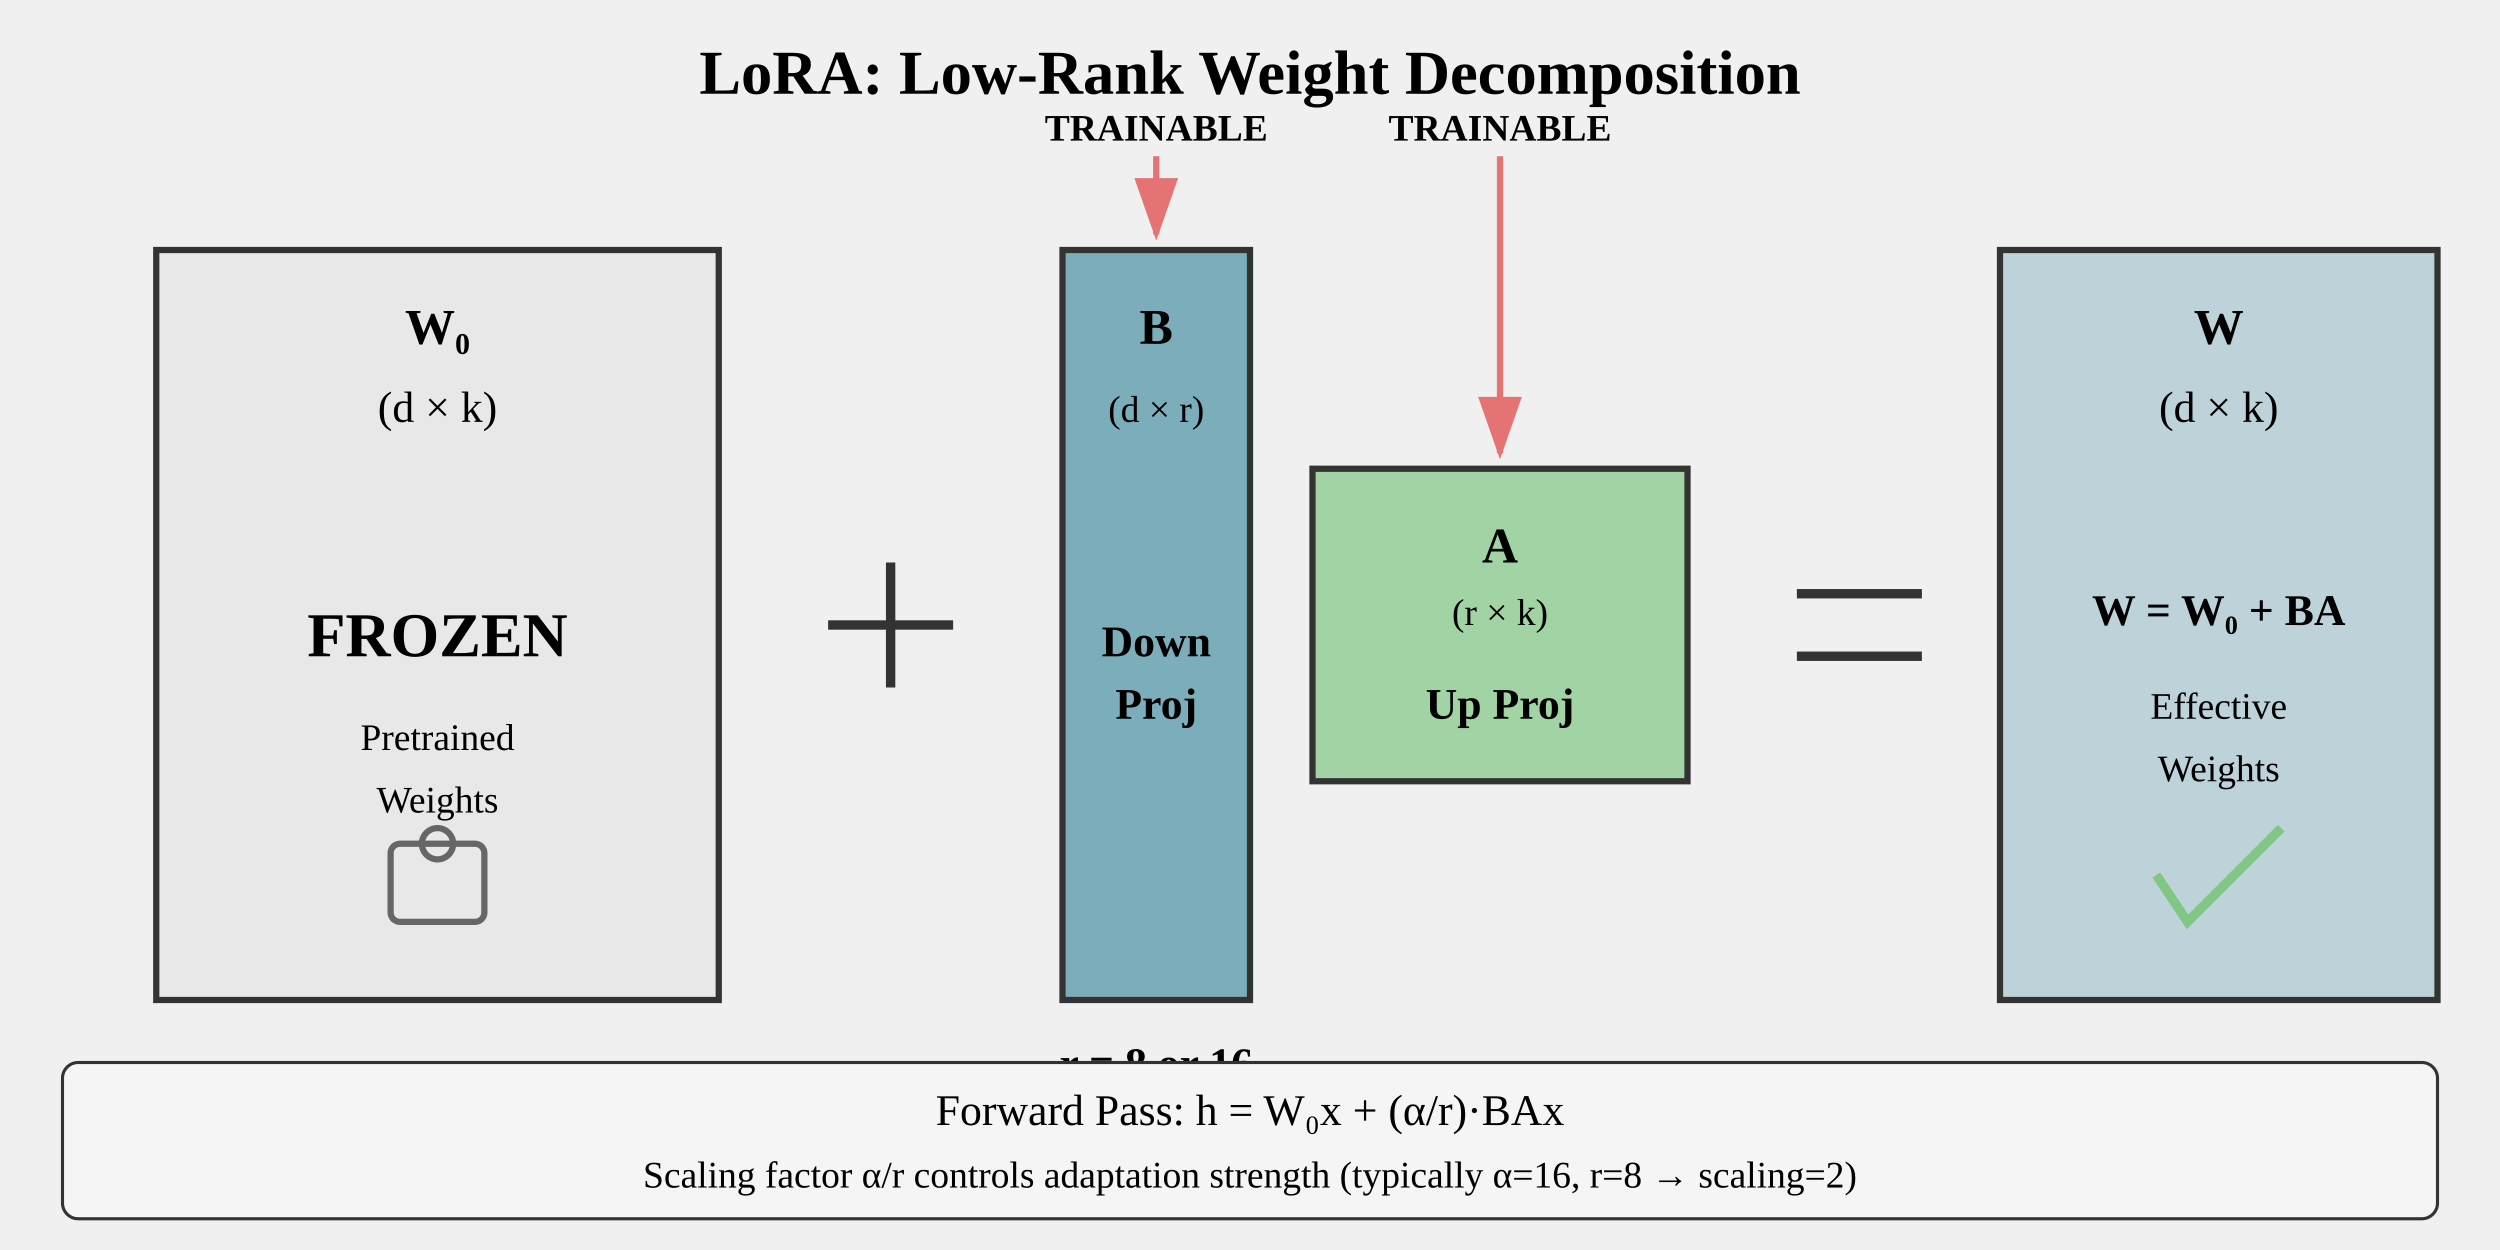
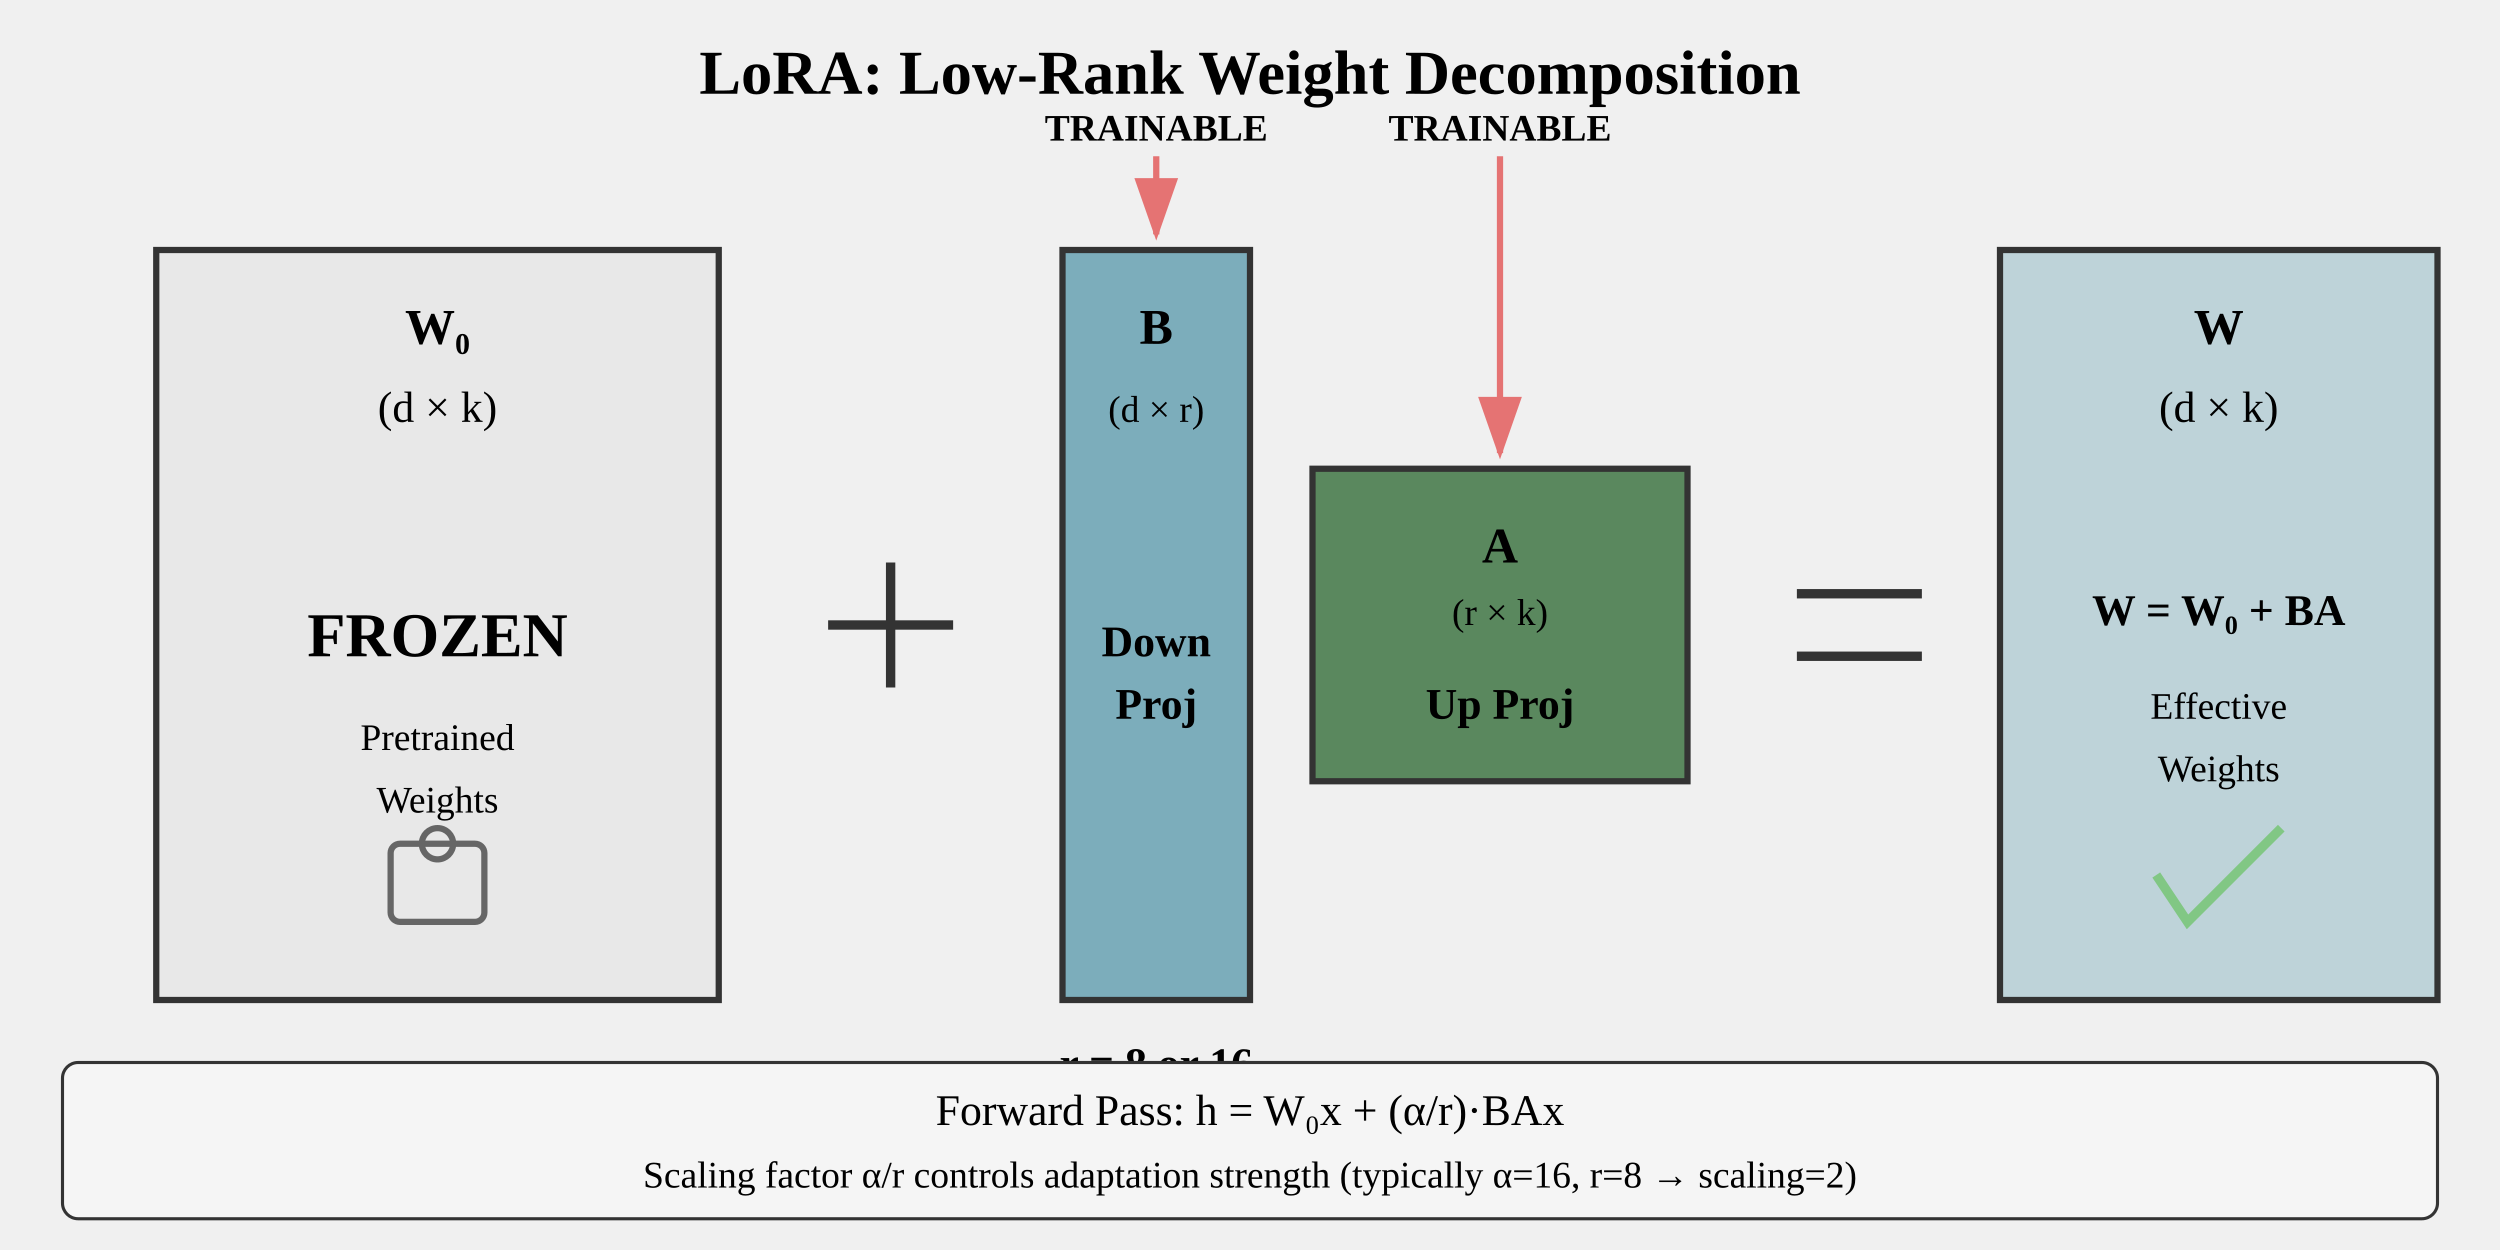
<svg xmlns="http://www.w3.org/2000/svg" viewBox="0 0 800 400">
  <style>
    /* Light mode (default) */
    text { fill: #000000; }
    .axis-text { fill: #000000; }
    .label-text { fill: #666666; }
    line[stroke="#333"] { stroke: #333333; }
    .bg-formula { fill: #F5F5F5; }

    /* Dark mode */
    @media (prefers-color-scheme: dark) {
      text { fill: #ffffff; }
      .axis-text { fill: #ffffff; }
      .label-text { fill: #cccccc; }
      line[stroke="#333"] { stroke: #cccccc; }
      .bg-formula { fill: #2d2d2d; }

      /* Darken colored backgrounds in dark mode for proper contrast with white text */
      rect[fill="#4A90A4"] { fill: #2d5f6f; }
      rect[fill="#81C784"] { fill: #4a7c4e; }
+       rect[fill="#4a7c4e"] { fill: #2d4a2e; }

      /* Keep white text white in dark mode (for colored backgrounds) */
      text[fill="#fff"],
      text[fill="#ffffff"],
      text[fill="white"] {
        fill: #ffffff;
      }

      /* Keep colored text readable in dark mode */
      text[fill="#E57373"] { fill: #ef5350; }
      text[fill="#81C784"] { fill: #66bb6a; }
      text[fill="#FFB74D"] { fill: #ffa726; }
      text[fill="#4A90A4"] { fill: #4fc3f7; }
    }
  </style>
  <text x="400" y="30" font-size="20" font-weight="bold" text-anchor="middle" fill="#333">
    LoRA: Low-Rank Weight Decomposition
  </text>
  <g id="w0-matrix">
    <rect x="50" y="80" width="180" height="240" fill="#E8E8E8" stroke="#333" stroke-width="2" />
    <text x="140" y="110" font-size="16" font-weight="bold" text-anchor="middle" fill="#333">W₀</text>
    <text x="140" y="135" font-size="14" text-anchor="middle" fill="#666">(d × k)</text>
    <text x="140" y="210" font-size="20" font-weight="bold" text-anchor="middle" fill="#333">FROZEN</text>
    <text x="140" y="240" font-size="12" text-anchor="middle" fill="#666">Pretrained</text>
    <text x="140" y="260" font-size="12" text-anchor="middle" fill="#666">Weights</text>
    <rect x="125" y="270" width="30" height="25" rx="3" fill="none" stroke="#666" stroke-width="2" />
    <circle cx="140" cy="270" r="5" fill="none" stroke="#666" stroke-width="2" />
  </g>
  <g id="plus">
    <line x1="265" y1="200" x2="305" y2="200" stroke="#333" stroke-width="3" />
    <line x1="285" y1="180" x2="285" y2="220" stroke="#333" stroke-width="3" />
  </g>
  <g id="lora-matrices">
    <rect x="340" y="80" width="60" height="240" fill="#4A90A4" fill-opacity="0.7" stroke="#333" stroke-width="2" />
    <text x="370" y="110" font-size="16" font-weight="bold" text-anchor="middle" fill="#FFF">B</text>
    <text x="370" y="135" font-size="12" text-anchor="middle" fill="#FFF">(d × r)</text>
    <text x="370" y="210" font-size="14" font-weight="bold" text-anchor="middle" fill="#FFF">Down</text>
    <text x="370" y="230" font-size="14" font-weight="bold" text-anchor="middle" fill="#FFF">Proj</text>
-     <rect x="420" y="150" width="120" height="100" fill="#81C784" fill-opacity="0.7" stroke="#333" stroke-width="2" />
+     <rect x="420" y="150" width="120" height="100" fill="#4a7c4e" fill-opacity="0.9" stroke="#333" stroke-width="2" />
    <text x="480" y="180" font-size="16" font-weight="bold" text-anchor="middle" fill="#FFF">A</text>
    <text x="480" y="200" font-size="12" text-anchor="middle" fill="#FFF">(r × k)</text>
    <text x="480" y="230" font-size="14" font-weight="bold" text-anchor="middle" fill="#FFF">Up Proj</text>
    <text x="370" y="345" font-size="14" font-weight="bold" text-anchor="middle" fill="#E57373">r = 8 or 16</text>
    <text x="370" y="365" font-size="12" text-anchor="middle" fill="#666">(rank ≪ d, k)</text>
  </g>
  <g id="equals">
    <line x1="575" y1="190" x2="615" y2="190" stroke="#333" stroke-width="3" />
    <line x1="575" y1="210" x2="615" y2="210" stroke="#333" stroke-width="3" />
  </g>
  <g id="w-matrix">
    <rect x="640" y="80" width="140" height="240" fill="#4A90A4" fill-opacity="0.3" stroke="#333" stroke-width="2" />
    <text x="710" y="110" font-size="16" font-weight="bold" text-anchor="middle" fill="#333">W</text>
-     <text x="710" y="135" font-size="14" text-anchor="middle" fill="#666">(d × k)</text>
-     <text x="710" y="200" font-size="14" font-weight="bold" text-anchor="middle" fill="#333">W = W₀ + BA</text>
-     <text x="710" y="230" font-size="12" text-anchor="middle" fill="#666">Effective</text>
-     <text x="710" y="250" font-size="12" text-anchor="middle" fill="#666">Weights</text>
+     <text x="710" y="135" font-size="14" text-anchor="middle" fill="#000">(d × k)</text>
+     <text x="710" y="200" font-size="14" font-weight="bold" text-anchor="middle" fill="#000">W = W₀ + BA</text>
+     <text x="710" y="230" font-size="12" text-anchor="middle" fill="#000">Effective</text>
+     <text x="710" y="250" font-size="12" text-anchor="middle" fill="#000">Weights</text>
    <polyline points="690,280 700,295 730,265" fill="none" stroke="#81C784" stroke-width="3" />
  </g>
  <g id="formula">
    <rect x="20" y="340" width="760" height="50" class="bg-formula" stroke="#333" stroke-width="1" rx="5" />
    <text x="400" y="360" font-size="14" text-anchor="middle" fill="#333">
      Forward Pass:  h = W₀x + (α/r)·BAx
    </text>
    <text x="400" y="380" font-size="12" text-anchor="middle" fill="#666">
      Scaling factor α/r controls adaptation strength (typically α=16, r=8 → scaling=2)
    </text>
  </g>
  <defs>
    <marker id="arrowhead" markerWidth="10" markerHeight="7" refX="9" refY="3.5" orient="auto">
      <polygon points="0 0, 10 3.5, 0 7" fill="#E57373" />
    </marker>
  </defs>
  <line x1="370" y1="50" x2="370" y2="75" stroke="#E57373" stroke-width="2" marker-end="url(#arrowhead)" />
  <text x="370" y="45" font-size="12" font-weight="bold" text-anchor="middle" fill="#E57373">TRAINABLE</text>
  <line x1="480" y1="50" x2="480" y2="145" stroke="#E57373" stroke-width="2" marker-end="url(#arrowhead)" />
  <text x="480" y="45" font-size="12" font-weight="bold" text-anchor="middle" fill="#E57373">TRAINABLE</text>
</svg>
